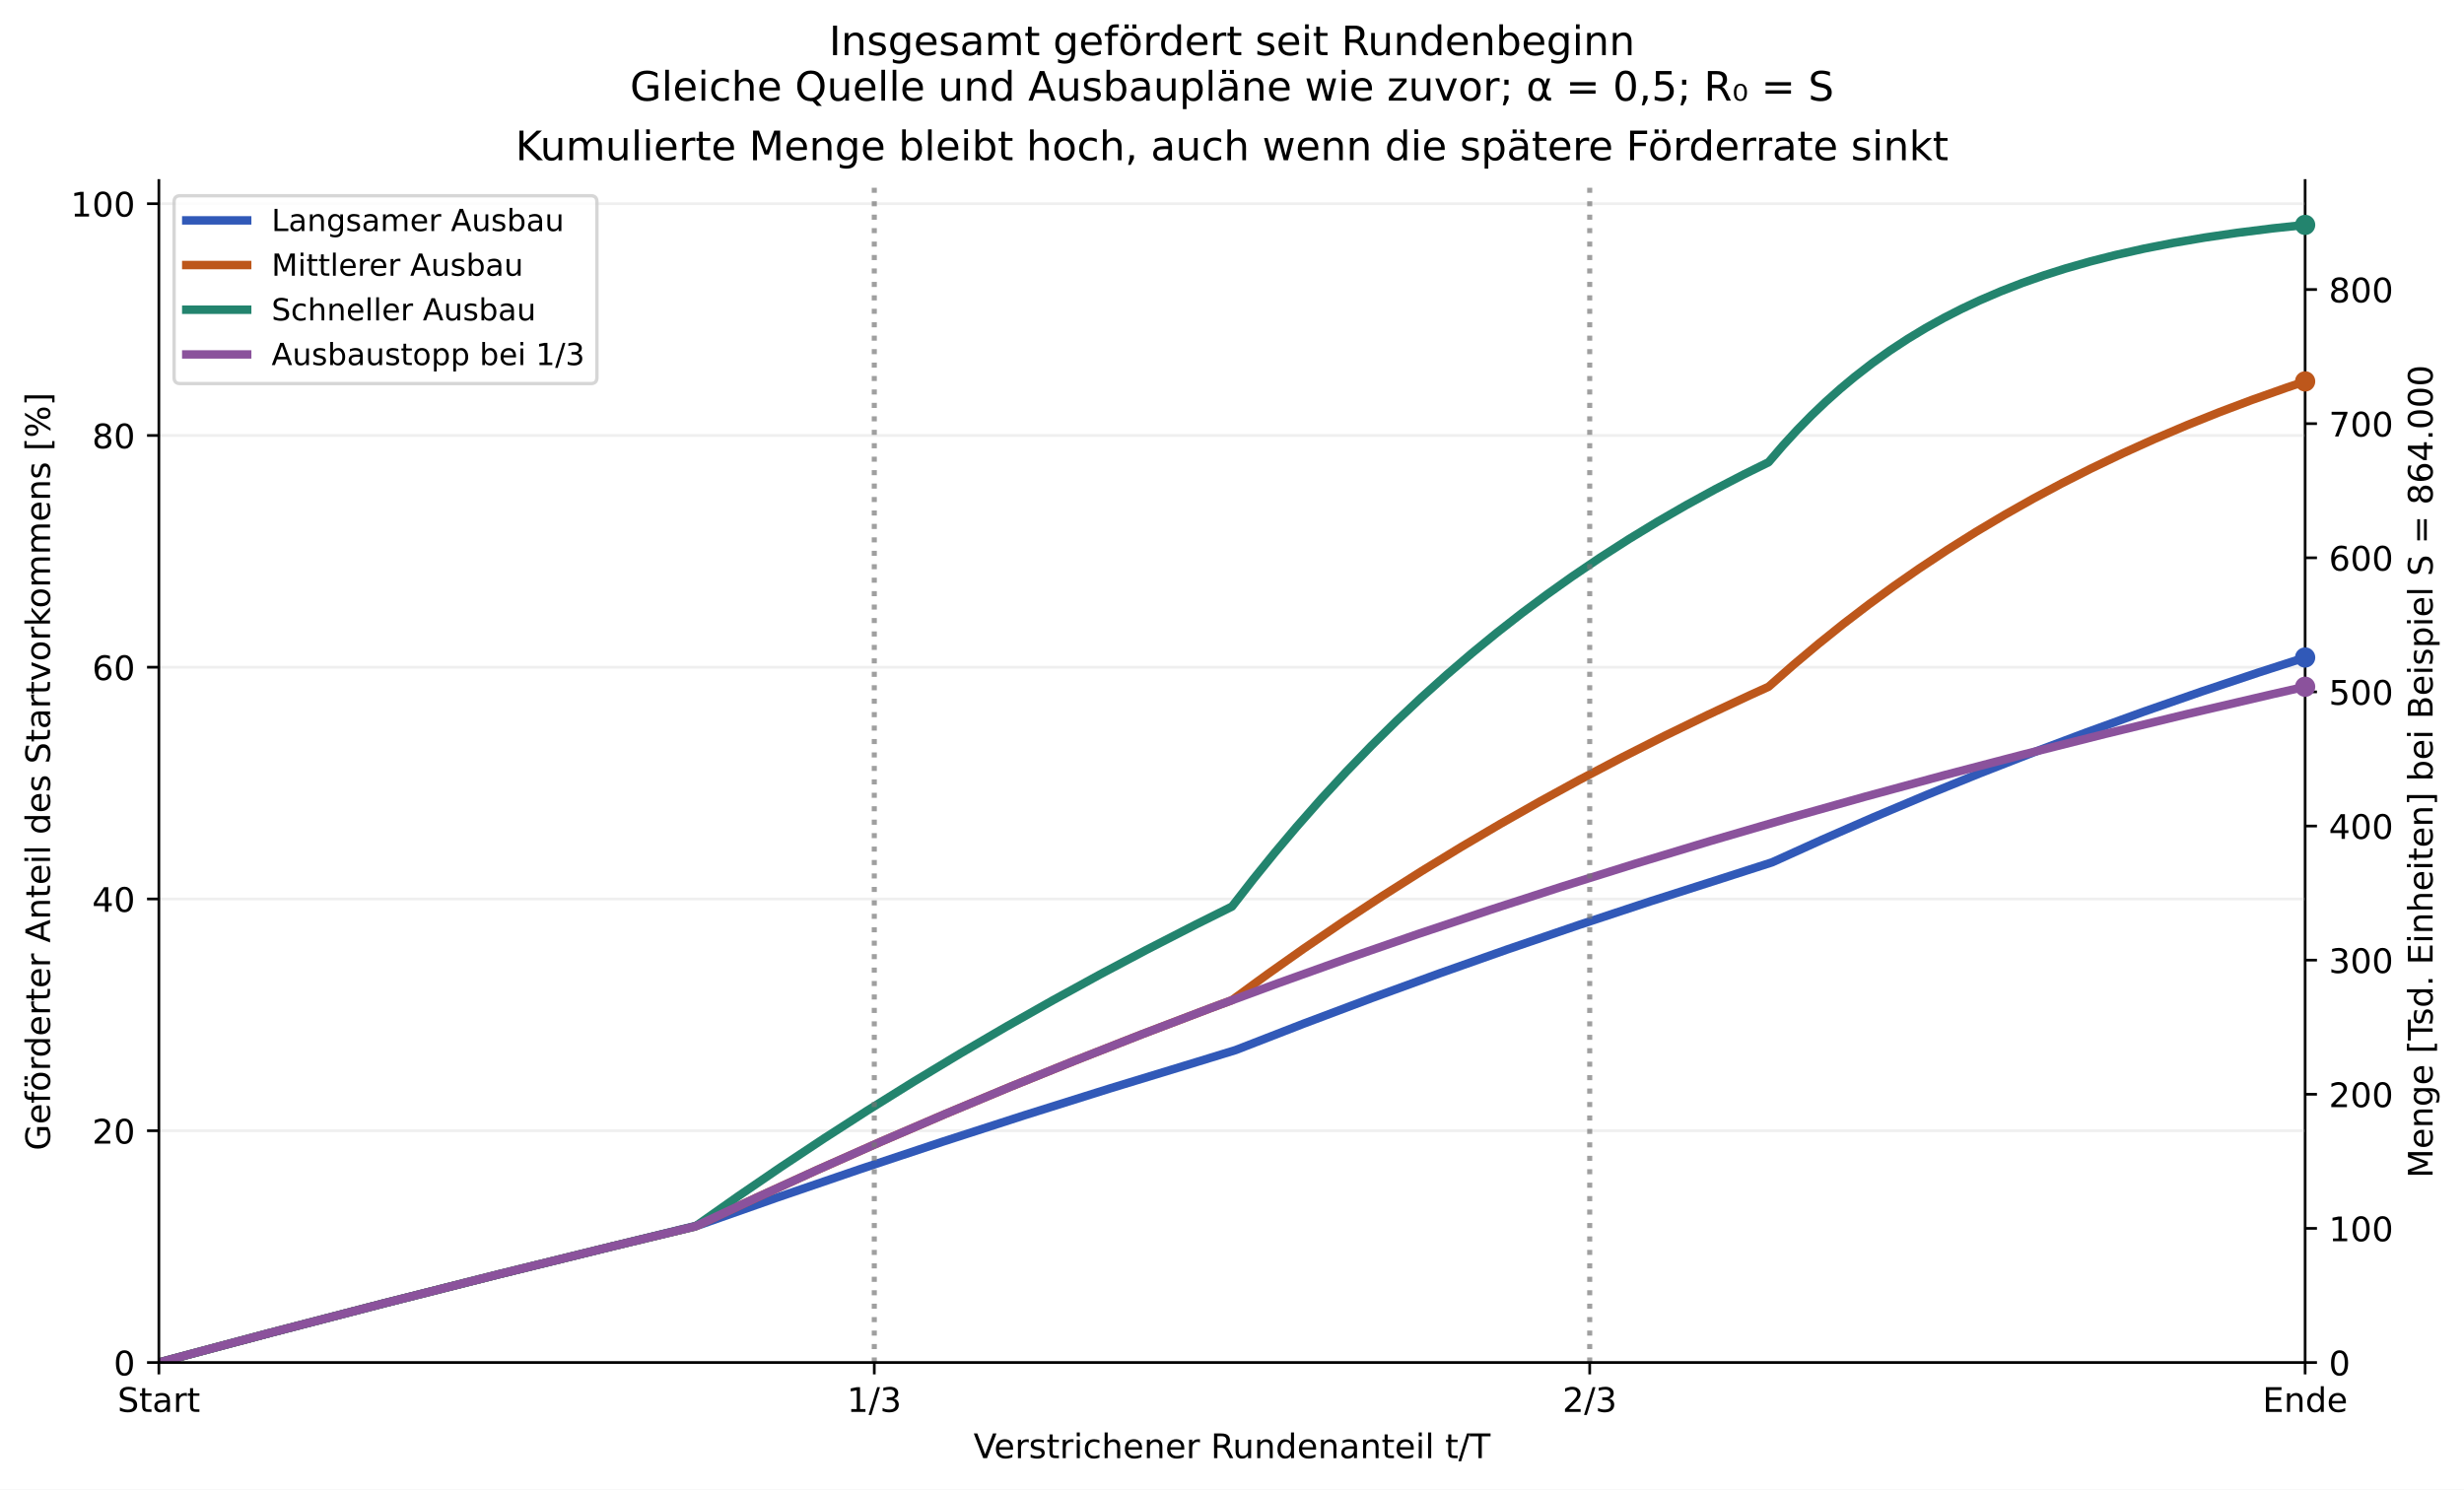
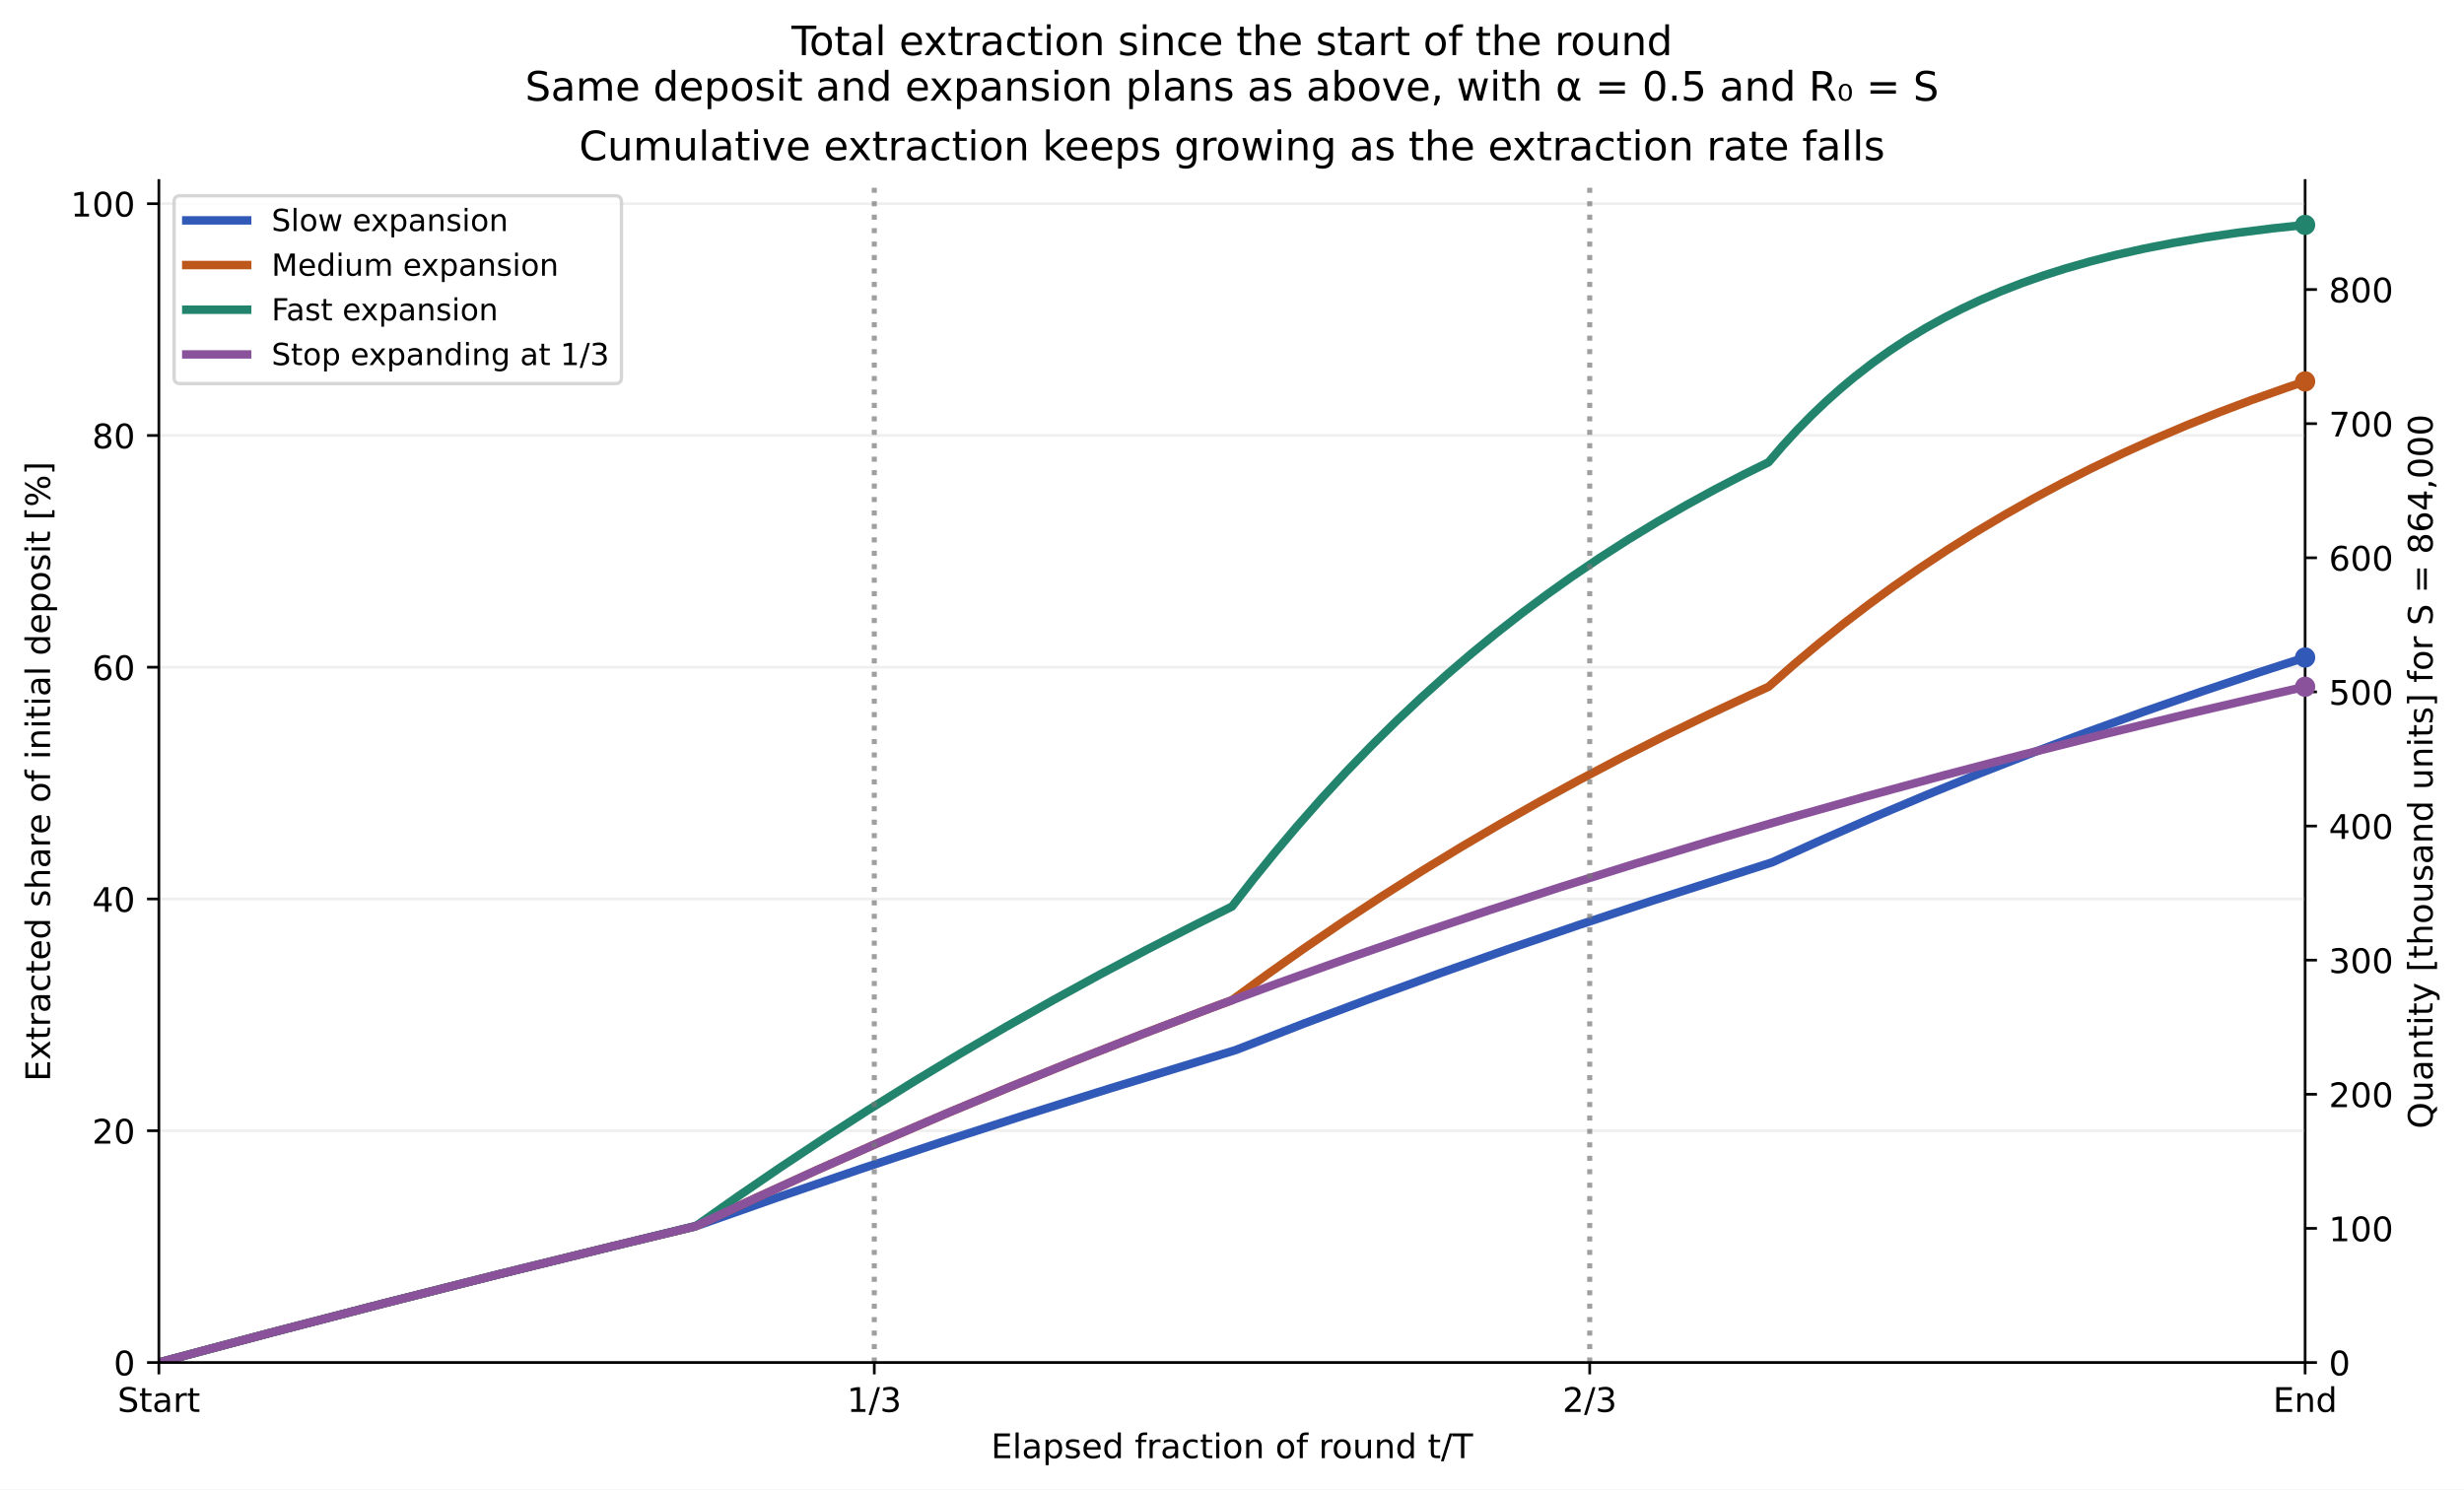
<svg xmlns="http://www.w3.org/2000/svg" xmlns:xlink="http://www.w3.org/1999/xlink" width="728.4pt" height="440.4pt" viewBox="0 0 728.4 440.4" version="1.1">
  <defs>
    <style type="text/css">*{stroke-linejoin: round; stroke-linecap: butt}</style>
  </defs>
  <g id="figure_1">
    <g id="patch_1">
      <path d="M 0 440.4 L 728.4 440.4 L 728.4 0 L 0 0 z " style="fill: #ffffff" />
    </g>
    <g id="axes_1">
      <g id="patch_2">
        <path d="M 46.966 402.843 L 681.434 402.843 L 681.434 53.37 L 46.966 53.37 z " style="fill: #ffffff" />
      </g>
      <g id="axes_2">
        <g id="patch_3">
          <path d="M 681.434 402.843 L 681.434 402.843 L 681.434 53.37 L 681.434 53.37 z " style="fill: #ffffff" />
        </g>
        <g id="matplotlib.axis_1" />
        <g id="matplotlib.axis_2">
          <g id="ytick_1">
            <g id="line2d_1">
              <defs>
                <path id="m08f52c2116" d="M 0 0 L 3.5 0 " style="stroke: #000000; stroke-width: 0.8" />
              </defs>
              <g>
                <use xlink:href="#m08f52c2116" x="681.434" y="402.843" style="stroke: #000000; stroke-width: 0.8" />
              </g>
            </g>
            <g id="text_1">
              <text style="font-size: 10px; font-family: 'DejaVu Sans', 'Bitstream Vera Sans', 'Computer Modern Sans Serif', 'Lucida Grande', 'Verdana', 'Geneva', 'Lucid', 'Arial', 'Helvetica', 'Avant Garde', sans-serif; text-anchor: start" x="688.434" y="406.642" transform="rotate(-0 688.4339 406.6425)">0</text>
            </g>
          </g>
          <g id="ytick_2">
            <g id="line2d_2">
              <g>
                <use xlink:href="#m08f52c2116" x="681.434" y="363.188" style="stroke: #000000; stroke-width: 0.8" />
              </g>
            </g>
            <g id="text_2">
              <text style="font-size: 10px; font-family: 'DejaVu Sans', 'Bitstream Vera Sans', 'Computer Modern Sans Serif', 'Lucida Grande', 'Verdana', 'Geneva', 'Lucid', 'Arial', 'Helvetica', 'Avant Garde', sans-serif; text-anchor: start" x="688.434" y="366.987" transform="rotate(-0 688.4339 366.9873)">100</text>
            </g>
          </g>
          <g id="ytick_3">
            <g id="line2d_3">
              <g>
                <use xlink:href="#m08f52c2116" x="681.434" y="323.533" style="stroke: #000000; stroke-width: 0.8" />
              </g>
            </g>
            <g id="text_3">
              <text style="font-size: 10px; font-family: 'DejaVu Sans', 'Bitstream Vera Sans', 'Computer Modern Sans Serif', 'Lucida Grande', 'Verdana', 'Geneva', 'Lucid', 'Arial', 'Helvetica', 'Avant Garde', sans-serif; text-anchor: start" x="688.434" y="327.332" transform="rotate(-0 688.4339 327.332)">200</text>
            </g>
          </g>
          <g id="ytick_4">
            <g id="line2d_4">
              <g>
                <use xlink:href="#m08f52c2116" x="681.434" y="283.878" style="stroke: #000000; stroke-width: 0.8" />
              </g>
            </g>
            <g id="text_4">
              <text style="font-size: 10px; font-family: 'DejaVu Sans', 'Bitstream Vera Sans', 'Computer Modern Sans Serif', 'Lucida Grande', 'Verdana', 'Geneva', 'Lucid', 'Arial', 'Helvetica', 'Avant Garde', sans-serif; text-anchor: start" x="688.434" y="287.677" transform="rotate(-0 688.4339 287.6768)">300</text>
            </g>
          </g>
          <g id="ytick_5">
            <g id="line2d_5">
              <g>
                <use xlink:href="#m08f52c2116" x="681.434" y="244.222" style="stroke: #000000; stroke-width: 0.8" />
              </g>
            </g>
            <g id="text_5">
              <text style="font-size: 10px; font-family: 'DejaVu Sans', 'Bitstream Vera Sans', 'Computer Modern Sans Serif', 'Lucida Grande', 'Verdana', 'Geneva', 'Lucid', 'Arial', 'Helvetica', 'Avant Garde', sans-serif; text-anchor: start" x="688.434" y="248.022" transform="rotate(-0 688.4339 248.0216)">400</text>
            </g>
          </g>
          <g id="ytick_6">
            <g id="line2d_6">
              <g>
                <use xlink:href="#m08f52c2116" x="681.434" y="204.567" style="stroke: #000000; stroke-width: 0.8" />
              </g>
            </g>
            <g id="text_6">
              <text style="font-size: 10px; font-family: 'DejaVu Sans', 'Bitstream Vera Sans', 'Computer Modern Sans Serif', 'Lucida Grande', 'Verdana', 'Geneva', 'Lucid', 'Arial', 'Helvetica', 'Avant Garde', sans-serif; text-anchor: start" x="688.434" y="208.366" transform="rotate(-0 688.4339 208.3664)">500</text>
            </g>
          </g>
          <g id="ytick_7">
            <g id="line2d_7">
              <g>
                <use xlink:href="#m08f52c2116" x="681.434" y="164.912" style="stroke: #000000; stroke-width: 0.8" />
              </g>
            </g>
            <g id="text_7">
              <text style="font-size: 10px; font-family: 'DejaVu Sans', 'Bitstream Vera Sans', 'Computer Modern Sans Serif', 'Lucida Grande', 'Verdana', 'Geneva', 'Lucid', 'Arial', 'Helvetica', 'Avant Garde', sans-serif; text-anchor: start" x="688.434" y="168.711" transform="rotate(-0 688.4339 168.7112)">600</text>
            </g>
          </g>
          <g id="ytick_8">
            <g id="line2d_8">
              <g>
                <use xlink:href="#m08f52c2116" x="681.434" y="125.257" style="stroke: #000000; stroke-width: 0.8" />
              </g>
            </g>
            <g id="text_8">
              <text style="font-size: 10px; font-family: 'DejaVu Sans', 'Bitstream Vera Sans', 'Computer Modern Sans Serif', 'Lucida Grande', 'Verdana', 'Geneva', 'Lucid', 'Arial', 'Helvetica', 'Avant Garde', sans-serif; text-anchor: start" x="688.434" y="129.056" transform="rotate(-0 688.4339 129.0559)">700</text>
            </g>
          </g>
          <g id="ytick_9">
            <g id="line2d_9">
              <g>
                <use xlink:href="#m08f52c2116" x="681.434" y="85.601" style="stroke: #000000; stroke-width: 0.8" />
              </g>
            </g>
            <g id="text_9">
              <text style="font-size: 10px; font-family: 'DejaVu Sans', 'Bitstream Vera Sans', 'Computer Modern Sans Serif', 'Lucida Grande', 'Verdana', 'Geneva', 'Lucid', 'Arial', 'Helvetica', 'Avant Garde', sans-serif; text-anchor: start" x="688.434" y="89.401" transform="rotate(-0 688.4339 89.40071)">800</text>
            </g>
          </g>
          <g id="text_10">
-             <text style="font-size: 10px; font-family: 'DejaVu Sans', 'Bitstream Vera Sans', 'Computer Modern Sans Serif', 'Lucida Grande', 'Verdana', 'Geneva', 'Lucid', 'Arial', 'Helvetica', 'Avant Garde', sans-serif; text-anchor: middle" x="719.12" y="228.107" transform="rotate(-90 719.1198 228.1065)">Menge [Tsd. Einheiten] bei Beispiel S = 864.000</text>
+             <text style="font-size: 10px; font-family: 'DejaVu Sans', 'Bitstream Vera Sans', 'Computer Modern Sans Serif', 'Lucida Grande', 'Verdana', 'Geneva', 'Lucid', 'Arial', 'Helvetica', 'Avant Garde', sans-serif; text-anchor: middle" x="719.12" y="228.107" transform="rotate(-90 719.1198 228.1065)">Quantity [thousand units] for S = 864,000</text>
          </g>
        </g>
        <g id="patch_4">
          <path d="M 681.434 402.843 L 681.434 53.37 " style="fill: none; stroke: #000000; stroke-width: 0.8; stroke-linejoin: miter; stroke-linecap: square" />
        </g>
      </g>
      <g id="matplotlib.axis_3">
        <g id="xtick_1">
          <g id="line2d_10">
            <defs>
              <path id="m0a67a91aad" d="M 0 0 L 0 3.5 " style="stroke: #000000; stroke-width: 0.8" />
            </defs>
            <g>
              <use xlink:href="#m0a67a91aad" x="46.966" y="402.843" style="stroke: #000000; stroke-width: 0.8" />
            </g>
          </g>
          <g id="text_11">
            <text style="font-size: 10px; font-family: 'DejaVu Sans', 'Bitstream Vera Sans', 'Computer Modern Sans Serif', 'Lucida Grande', 'Verdana', 'Geneva', 'Lucid', 'Arial', 'Helvetica', 'Avant Garde', sans-serif; text-anchor: middle" x="46.966" y="417.442" transform="rotate(-0 46.96563 417.4417)">Start</text>
          </g>
        </g>
        <g id="xtick_2">
          <g id="line2d_11">
            <g>
              <use xlink:href="#m0a67a91aad" x="258.455" y="402.843" style="stroke: #000000; stroke-width: 0.8" />
            </g>
          </g>
          <g id="text_12">
            <text style="font-size: 10px; font-family: 'DejaVu Sans', 'Bitstream Vera Sans', 'Computer Modern Sans Serif', 'Lucida Grande', 'Verdana', 'Geneva', 'Lucid', 'Arial', 'Helvetica', 'Avant Garde', sans-serif; text-anchor: middle" x="258.455" y="417.442" transform="rotate(-0 258.455 417.4417)">1/3</text>
          </g>
        </g>
        <g id="xtick_3">
          <g id="line2d_12">
            <g>
              <use xlink:href="#m0a67a91aad" x="469.944" y="402.843" style="stroke: #000000; stroke-width: 0.8" />
            </g>
          </g>
          <g id="text_13">
            <text style="font-size: 10px; font-family: 'DejaVu Sans', 'Bitstream Vera Sans', 'Computer Modern Sans Serif', 'Lucida Grande', 'Verdana', 'Geneva', 'Lucid', 'Arial', 'Helvetica', 'Avant Garde', sans-serif; text-anchor: middle" x="469.944" y="417.442" transform="rotate(-0 469.9445 417.4417)">2/3</text>
          </g>
        </g>
        <g id="xtick_4">
          <g id="line2d_13">
            <g>
              <use xlink:href="#m0a67a91aad" x="681.434" y="402.843" style="stroke: #000000; stroke-width: 0.8" />
            </g>
          </g>
          <g id="text_14">
-             <text style="font-size: 10px; font-family: 'DejaVu Sans', 'Bitstream Vera Sans', 'Computer Modern Sans Serif', 'Lucida Grande', 'Verdana', 'Geneva', 'Lucid', 'Arial', 'Helvetica', 'Avant Garde', sans-serif; text-anchor: middle" x="681.434" y="417.442" transform="rotate(-0 681.4339 417.4417)">Ende</text>
+             <text style="font-size: 10px; font-family: 'DejaVu Sans', 'Bitstream Vera Sans', 'Computer Modern Sans Serif', 'Lucida Grande', 'Verdana', 'Geneva', 'Lucid', 'Arial', 'Helvetica', 'Avant Garde', sans-serif; text-anchor: middle" x="681.434" y="417.442" transform="rotate(-0 681.4339 417.4417)">End</text>
          </g>
        </g>
        <g id="text_15">
-           <text style="font-size: 10px; font-family: 'DejaVu Sans', 'Bitstream Vera Sans', 'Computer Modern Sans Serif', 'Lucida Grande', 'Verdana', 'Geneva', 'Lucid', 'Arial', 'Helvetica', 'Avant Garde', sans-serif; text-anchor: middle" x="364.2" y="431.12" transform="rotate(-0 364.1998 431.1198)">Verstrichener Rundenanteil t/T</text>
+           <text style="font-size: 10px; font-family: 'DejaVu Sans', 'Bitstream Vera Sans', 'Computer Modern Sans Serif', 'Lucida Grande', 'Verdana', 'Geneva', 'Lucid', 'Arial', 'Helvetica', 'Avant Garde', sans-serif; text-anchor: middle" x="364.2" y="431.12" transform="rotate(-0 364.1998 431.1198)">Elapsed fraction of round t/T</text>
        </g>
      </g>
      <g id="matplotlib.axis_4">
        <g id="ytick_10">
          <g id="line2d_14">
            <path d="M 46.966 402.843 L 681.434 402.843 " clip-path="url(#pbd454ccfec)" style="fill: none; stroke: #b0b0b0; stroke-opacity: 0.2; stroke-width: 0.8; stroke-linecap: square" />
          </g>
          <g id="line2d_15">
            <defs>
              <path id="mc0fbed9ac0" d="M 0 0 L -3.5 0 " style="stroke: #000000; stroke-width: 0.8" />
            </defs>
            <g>
              <use xlink:href="#mc0fbed9ac0" x="46.966" y="402.843" style="stroke: #000000; stroke-width: 0.8" />
            </g>
          </g>
          <g id="text_16">
            <text style="font-size: 10px; font-family: 'DejaVu Sans', 'Bitstream Vera Sans', 'Computer Modern Sans Serif', 'Lucida Grande', 'Verdana', 'Geneva', 'Lucid', 'Arial', 'Helvetica', 'Avant Garde', sans-serif; text-anchor: end" x="39.966" y="406.642" transform="rotate(-0 39.96563 406.6425)">0</text>
          </g>
        </g>
        <g id="ytick_11">
          <g id="line2d_16">
            <path d="M 46.966 334.319 L 681.434 334.319 " clip-path="url(#pbd454ccfec)" style="fill: none; stroke: #b0b0b0; stroke-opacity: 0.2; stroke-width: 0.8; stroke-linecap: square" />
          </g>
          <g id="line2d_17">
            <g>
              <use xlink:href="#mc0fbed9ac0" x="46.966" y="334.319" style="stroke: #000000; stroke-width: 0.8" />
            </g>
          </g>
          <g id="text_17">
            <text style="font-size: 10px; font-family: 'DejaVu Sans', 'Bitstream Vera Sans', 'Computer Modern Sans Serif', 'Lucida Grande', 'Verdana', 'Geneva', 'Lucid', 'Arial', 'Helvetica', 'Avant Garde', sans-serif; text-anchor: end" x="39.966" y="338.118" transform="rotate(-0 39.96563 338.1183)">20</text>
          </g>
        </g>
        <g id="ytick_12">
          <g id="line2d_18">
            <path d="M 46.966 265.795 L 681.434 265.795 " clip-path="url(#pbd454ccfec)" style="fill: none; stroke: #b0b0b0; stroke-opacity: 0.2; stroke-width: 0.8; stroke-linecap: square" />
          </g>
          <g id="line2d_19">
            <g>
              <use xlink:href="#mc0fbed9ac0" x="46.966" y="265.795" style="stroke: #000000; stroke-width: 0.8" />
            </g>
          </g>
          <g id="text_18">
            <text style="font-size: 10px; font-family: 'DejaVu Sans', 'Bitstream Vera Sans', 'Computer Modern Sans Serif', 'Lucida Grande', 'Verdana', 'Geneva', 'Lucid', 'Arial', 'Helvetica', 'Avant Garde', sans-serif; text-anchor: end" x="39.966" y="269.594" transform="rotate(-0 39.96563 269.594)">40</text>
          </g>
        </g>
        <g id="ytick_13">
          <g id="line2d_20">
            <path d="M 46.966 197.271 L 681.434 197.271 " clip-path="url(#pbd454ccfec)" style="fill: none; stroke: #b0b0b0; stroke-opacity: 0.2; stroke-width: 0.8; stroke-linecap: square" />
          </g>
          <g id="line2d_21">
            <g>
              <use xlink:href="#mc0fbed9ac0" x="46.966" y="197.271" style="stroke: #000000; stroke-width: 0.8" />
            </g>
          </g>
          <g id="text_19">
            <text style="font-size: 10px; font-family: 'DejaVu Sans', 'Bitstream Vera Sans', 'Computer Modern Sans Serif', 'Lucida Grande', 'Verdana', 'Geneva', 'Lucid', 'Arial', 'Helvetica', 'Avant Garde', sans-serif; text-anchor: end" x="39.966" y="201.07" transform="rotate(-0 39.96563 201.0698)">60</text>
          </g>
        </g>
        <g id="ytick_14">
          <g id="line2d_22">
            <path d="M 46.966 128.746 L 681.434 128.746 " clip-path="url(#pbd454ccfec)" style="fill: none; stroke: #b0b0b0; stroke-opacity: 0.2; stroke-width: 0.8; stroke-linecap: square" />
          </g>
          <g id="line2d_23">
            <g>
              <use xlink:href="#mc0fbed9ac0" x="46.966" y="128.746" style="stroke: #000000; stroke-width: 0.8" />
            </g>
          </g>
          <g id="text_20">
            <text style="font-size: 10px; font-family: 'DejaVu Sans', 'Bitstream Vera Sans', 'Computer Modern Sans Serif', 'Lucida Grande', 'Verdana', 'Geneva', 'Lucid', 'Arial', 'Helvetica', 'Avant Garde', sans-serif; text-anchor: end" x="39.966" y="132.546" transform="rotate(-0 39.96563 132.5456)">80</text>
          </g>
        </g>
        <g id="ytick_15">
          <g id="line2d_24">
            <path d="M 46.966 60.222 L 681.434 60.222 " clip-path="url(#pbd454ccfec)" style="fill: none; stroke: #b0b0b0; stroke-opacity: 0.2; stroke-width: 0.8; stroke-linecap: square" />
          </g>
          <g id="line2d_25">
            <g>
              <use xlink:href="#mc0fbed9ac0" x="46.966" y="60.222" style="stroke: #000000; stroke-width: 0.8" />
            </g>
          </g>
          <g id="text_21">
            <text style="font-size: 10px; font-family: 'DejaVu Sans', 'Bitstream Vera Sans', 'Computer Modern Sans Serif', 'Lucida Grande', 'Verdana', 'Geneva', 'Lucid', 'Arial', 'Helvetica', 'Avant Garde', sans-serif; text-anchor: end" x="39.966" y="64.021" transform="rotate(-0 39.96563 64.02137)">100</text>
          </g>
        </g>
        <g id="text_22">
-           <text style="font-size: 10px; font-family: 'DejaVu Sans', 'Bitstream Vera Sans', 'Computer Modern Sans Serif', 'Lucida Grande', 'Verdana', 'Geneva', 'Lucid', 'Arial', 'Helvetica', 'Avant Garde', sans-serif; text-anchor: middle" x="14.798" y="228.107" transform="rotate(-90 14.79844 228.1065)">Geförderter Anteil des Startvorkommens [%]</text>
+           <text style="font-size: 10px; font-family: 'DejaVu Sans', 'Bitstream Vera Sans', 'Computer Modern Sans Serif', 'Lucida Grande', 'Verdana', 'Geneva', 'Lucid', 'Arial', 'Helvetica', 'Avant Garde', sans-serif; text-anchor: middle" x="14.798" y="228.107" transform="rotate(-90 14.79844 228.1065)">Extracted share of initial deposit [%]</text>
        </g>
      </g>
      <g id="line2d_26">
        <path d="M 46.966 402.843 L 79.746 394.106 L 113.585 385.32 L 147.423 376.765 L 181.261 368.435 L 206.64 362.207 L 229.904 354.015 L 254.225 345.689 L 278.547 337.598 L 302.868 329.737 L 328.247 321.772 L 353.625 314.042 L 365.257 310.472 L 385.349 302.671 L 405.44 295.114 L 425.532 287.792 L 445.623 280.699 L 466.772 273.471 L 487.921 266.48 L 509.07 259.718 L 523.874 254.954 L 538.679 248.257 L 553.483 241.789 L 569.345 235.107 L 585.206 228.67 L 601.068 222.47 L 616.93 216.498 L 633.849 210.371 L 650.768 204.483 L 667.687 198.827 L 681.434 194.395 L 681.434 194.395 " clip-path="url(#pbd454ccfec)" style="fill: none; stroke: #3159b8; stroke-width: 2.5; stroke-linecap: square" />
      </g>
      <g id="line2d_27">
        <path d="M 46.966 402.843 L 79.746 394.106 L 113.585 385.32 L 147.423 376.765 L 181.261 368.435 L 205.583 362.584 L 223.559 354.138 L 241.536 345.927 L 260.57 337.483 L 279.604 329.289 L 298.638 321.337 L 317.672 313.619 L 337.764 305.721 L 357.855 298.069 L 364.2 295.702 L 374.774 287.982 L 385.349 280.515 L 396.981 272.584 L 408.613 264.938 L 420.244 257.568 L 431.876 250.463 L 443.508 243.614 L 455.14 237.011 L 466.772 230.647 L 479.461 223.964 L 492.151 217.544 L 504.84 211.375 L 517.53 205.448 L 522.817 203.048 L 530.219 196.536 L 537.621 190.321 L 545.023 184.389 L 552.425 178.728 L 559.827 173.324 L 567.23 168.168 L 575.689 162.561 L 584.149 157.246 L 592.608 152.207 L 601.068 147.43 L 609.527 142.901 L 617.987 138.607 L 627.504 134.042 L 637.021 129.743 L 646.538 125.694 L 656.055 121.882 L 665.572 118.291 L 676.147 114.546 L 681.434 112.765 L 681.434 112.765 " clip-path="url(#pbd454ccfec)" style="fill: none; stroke: #bd571b; stroke-width: 2.5; stroke-linecap: square" />
      </g>
      <g id="line2d_28">
        <path d="M 46.966 402.843 L 79.746 394.106 L 113.585 385.32 L 147.423 376.765 L 181.261 368.435 L 205.583 362.584 L 218.272 353.648 L 230.961 344.976 L 243.651 336.56 L 256.34 328.393 L 270.087 319.818 L 283.834 311.517 L 297.581 303.481 L 311.327 295.702 L 325.074 288.172 L 338.821 280.883 L 353.625 273.293 L 364.2 268.032 L 370.544 259.884 L 376.889 252.055 L 383.234 244.533 L 390.636 236.13 L 398.038 228.109 L 405.44 220.455 L 412.842 213.149 L 420.244 206.176 L 427.647 199.522 L 435.049 193.17 L 442.451 187.109 L 449.853 181.323 L 457.255 175.802 L 464.657 170.532 L 473.117 164.803 L 481.576 159.371 L 490.036 154.222 L 498.496 149.34 L 506.955 144.711 L 515.415 140.323 L 522.817 136.671 L 527.047 131.741 L 531.276 127.128 L 535.506 122.813 L 539.736 118.777 L 543.966 115 L 548.196 111.468 L 553.483 107.37 L 558.77 103.6 L 564.057 100.132 L 569.345 96.941 L 574.632 94.005 L 579.919 91.304 L 585.206 88.819 L 591.551 86.098 L 597.896 83.635 L 604.24 81.407 L 610.585 79.391 L 617.987 77.28 L 625.389 75.402 L 633.849 73.507 L 642.308 71.849 L 651.825 70.229 L 661.342 68.835 L 671.917 67.513 L 681.434 66.497 L 681.434 66.497 " clip-path="url(#pbd454ccfec)" style="fill: none; stroke: #23846e; stroke-width: 2.5; stroke-linecap: square" />
      </g>
      <g id="line2d_29">
        <path d="M 46.966 402.843 L 79.746 394.106 L 113.585 385.32 L 147.423 376.765 L 181.261 368.435 L 205.583 362.584 L 223.559 354.138 L 241.536 345.927 L 260.57 337.483 L 279.604 329.289 L 298.638 321.337 L 317.672 313.619 L 337.764 305.721 L 357.855 298.069 L 377.947 290.655 L 398.038 283.472 L 419.187 276.153 L 440.336 269.074 L 461.485 262.227 L 483.691 255.279 L 505.898 248.57 L 528.104 242.092 L 551.368 235.544 L 574.632 229.232 L 597.896 223.147 L 622.217 217.02 L 646.538 211.123 L 671.917 205.206 L 681.434 203.048 L 681.434 203.048 " clip-path="url(#pbd454ccfec)" style="fill: none; stroke: #8b529c; stroke-width: 2.5; stroke-linecap: square" />
      </g>
      <g id="line2d_30">
        <path d="M 258.455 402.843 L 258.455 53.37 " clip-path="url(#pbd454ccfec)" style="fill: none; stroke-dasharray: 1.5,2.475; stroke-dashoffset: 0; stroke: #777777; stroke-opacity: 0.7; stroke-width: 1.5" />
      </g>
      <g id="line2d_31">
        <path d="M 469.944 402.843 L 469.944 53.37 " clip-path="url(#pbd454ccfec)" style="fill: none; stroke-dasharray: 1.5,2.475; stroke-dashoffset: 0; stroke: #777777; stroke-opacity: 0.7; stroke-width: 1.5" />
      </g>
      <g id="patch_5">
        <path d="M 46.966 402.843 L 46.966 53.37 " style="fill: none; stroke: #000000; stroke-width: 0.8; stroke-linejoin: miter; stroke-linecap: square" />
      </g>
      <g id="patch_6">
        <path d="M 46.966 402.843 L 681.434 402.843 " style="fill: none; stroke: #000000; stroke-width: 0.8; stroke-linejoin: miter; stroke-linecap: square" />
      </g>
      <g id="PathCollection_1">
        <defs>
          <path id="mfa3fba32a5" d="M 0 2.5 C 0.663 2.5 1.299 2.237 1.768 1.768 C 2.237 1.299 2.5 0.663 2.5 0 C 2.5 -0.663 2.237 -1.299 1.768 -1.768 C 1.299 -2.237 0.663 -2.5 0 -2.5 C -0.663 -2.5 -1.299 -2.237 -1.768 -1.768 C -2.237 -1.299 -2.5 -0.663 -2.5 0 C -2.5 0.663 -2.237 1.299 -1.768 1.768 C -1.299 2.237 -0.663 2.5 0 2.5 z " style="stroke: #3159b8" />
        </defs>
        <g>
          <use xlink:href="#mfa3fba32a5" x="681.434" y="194.395" style="fill: #3159b8; stroke: #3159b8" />
        </g>
      </g>
      <g id="PathCollection_2">
        <defs>
          <path id="m6069bda6bf" d="M 0 2.5 C 0.663 2.5 1.299 2.237 1.768 1.768 C 2.237 1.299 2.5 0.663 2.5 0 C 2.5 -0.663 2.237 -1.299 1.768 -1.768 C 1.299 -2.237 0.663 -2.5 0 -2.5 C -0.663 -2.5 -1.299 -2.237 -1.768 -1.768 C -2.237 -1.299 -2.5 -0.663 -2.5 0 C -2.5 0.663 -2.237 1.299 -1.768 1.768 C -1.299 2.237 -0.663 2.5 0 2.5 z " style="stroke: #bd571b" />
        </defs>
        <g>
          <use xlink:href="#m6069bda6bf" x="681.434" y="112.765" style="fill: #bd571b; stroke: #bd571b" />
        </g>
      </g>
      <g id="PathCollection_3">
        <defs>
          <path id="mec4a479112" d="M 0 2.5 C 0.663 2.5 1.299 2.237 1.768 1.768 C 2.237 1.299 2.5 0.663 2.5 0 C 2.5 -0.663 2.237 -1.299 1.768 -1.768 C 1.299 -2.237 0.663 -2.5 0 -2.5 C -0.663 -2.5 -1.299 -2.237 -1.768 -1.768 C -2.237 -1.299 -2.5 -0.663 -2.5 0 C -2.5 0.663 -2.237 1.299 -1.768 1.768 C -1.299 2.237 -0.663 2.5 0 2.5 z " style="stroke: #23846e" />
        </defs>
        <g>
          <use xlink:href="#mec4a479112" x="681.434" y="66.497" style="fill: #23846e; stroke: #23846e" />
        </g>
      </g>
      <g id="PathCollection_4">
        <defs>
          <path id="m1d4058eb06" d="M 0 2.5 C 0.663 2.5 1.299 2.237 1.768 1.768 C 2.237 1.299 2.5 0.663 2.5 0 C 2.5 -0.663 2.237 -1.299 1.768 -1.768 C 1.299 -2.237 0.663 -2.5 0 -2.5 C -0.663 -2.5 -1.299 -2.237 -1.768 -1.768 C -2.237 -1.299 -2.5 -0.663 -2.5 0 C -2.5 0.663 -2.237 1.299 -1.768 1.768 C -1.299 2.237 -0.663 2.5 0 2.5 z " style="stroke: #8b529c" />
        </defs>
        <g>
          <use xlink:href="#m1d4058eb06" x="681.434" y="203.048" style="fill: #8b529c; stroke: #8b529c" />
        </g>
      </g>
      <g id="text_23">
-         <text style="font-size: 12px; font-family: 'DejaVu Sans', 'Bitstream Vera Sans', 'Computer Modern Sans Serif', 'Lucida Grande', 'Verdana', 'Geneva', 'Lucid', 'Arial', 'Helvetica', 'Avant Garde', sans-serif; text-anchor: middle" x="364.2" y="47.37" transform="rotate(-0 364.1998 47.36973)">Kumulierte Menge bleibt hoch, auch wenn die spätere Förderrate sinkt</text>
+         <text style="font-size: 12px; font-family: 'DejaVu Sans', 'Bitstream Vera Sans', 'Computer Modern Sans Serif', 'Lucida Grande', 'Verdana', 'Geneva', 'Lucid', 'Arial', 'Helvetica', 'Avant Garde', sans-serif; text-anchor: middle" x="364.2" y="47.37" transform="rotate(-0 364.1998 47.36973)">Cumulative extraction keeps growing as the extraction rate falls</text>
      </g>
      <g id="legend_1">
        <g id="patch_7">
-           <path d="M 53.266 113.411 L 174.655 113.411 Q 176.455 113.411 176.455 111.611 L 176.455 59.67 Q 176.455 57.87 174.655 57.87 L 53.266 57.87 Q 51.466 57.87 51.466 59.67 L 51.466 111.611 Q 51.466 113.411 53.266 113.411 z " style="fill: #ffffff; opacity: 0.8; stroke: #cccccc; stroke-linejoin: miter" />
+           <path d="M 53.266 113.411 L 181.908 113.411 Q 183.708 113.411 183.708 111.611 L 183.708 59.67 Q 183.708 57.87 181.908 57.87 L 53.266 57.87 Q 51.466 57.87 51.466 59.67 L 51.466 111.611 Q 51.466 113.411 53.266 113.411 z " style="fill: #ffffff; opacity: 0.8; stroke: #cccccc; stroke-linejoin: miter" />
        </g>
        <g id="line2d_32">
          <path d="M 55.066 65.158 L 64.066 65.158 L 73.066 65.158 " style="fill: none; stroke: #3159b8; stroke-width: 2.5; stroke-linecap: square" />
        </g>
        <g id="text_24">
-           <text style="font-size: 9px; font-family: 'DejaVu Sans', 'Bitstream Vera Sans', 'Computer Modern Sans Serif', 'Lucida Grande', 'Verdana', 'Geneva', 'Lucid', 'Arial', 'Helvetica', 'Avant Garde', sans-serif; text-anchor: start" x="80.266" y="68.308" transform="rotate(-0 80.26562 68.30832)">Langsamer Ausbau</text>
+           <text style="font-size: 9px; font-family: 'DejaVu Sans', 'Bitstream Vera Sans', 'Computer Modern Sans Serif', 'Lucida Grande', 'Verdana', 'Geneva', 'Lucid', 'Arial', 'Helvetica', 'Avant Garde', sans-serif; text-anchor: start" x="80.266" y="68.308" transform="rotate(-0 80.26562 68.30832)">Slow expansion</text>
        </g>
        <g id="line2d_33">
          <path d="M 55.066 78.369 L 64.066 78.369 L 73.066 78.369 " style="fill: none; stroke: #bd571b; stroke-width: 2.5; stroke-linecap: square" />
        </g>
        <g id="text_25">
-           <text style="font-size: 9px; font-family: 'DejaVu Sans', 'Bitstream Vera Sans', 'Computer Modern Sans Serif', 'Lucida Grande', 'Verdana', 'Geneva', 'Lucid', 'Arial', 'Helvetica', 'Avant Garde', sans-serif; text-anchor: start" x="80.266" y="81.519" transform="rotate(-0 80.26562 81.51864)">Mittlerer Ausbau</text>
+           <text style="font-size: 9px; font-family: 'DejaVu Sans', 'Bitstream Vera Sans', 'Computer Modern Sans Serif', 'Lucida Grande', 'Verdana', 'Geneva', 'Lucid', 'Arial', 'Helvetica', 'Avant Garde', sans-serif; text-anchor: start" x="80.266" y="81.519" transform="rotate(-0 80.26562 81.51864)">Medium expansion</text>
        </g>
        <g id="line2d_34">
          <path d="M 55.066 91.579 L 64.066 91.579 L 73.066 91.579 " style="fill: none; stroke: #23846e; stroke-width: 2.5; stroke-linecap: square" />
        </g>
        <g id="text_26">
-           <text style="font-size: 9px; font-family: 'DejaVu Sans', 'Bitstream Vera Sans', 'Computer Modern Sans Serif', 'Lucida Grande', 'Verdana', 'Geneva', 'Lucid', 'Arial', 'Helvetica', 'Avant Garde', sans-serif; text-anchor: start" x="80.266" y="94.729" transform="rotate(-0 80.26562 94.72895)">Schneller Ausbau</text>
+           <text style="font-size: 9px; font-family: 'DejaVu Sans', 'Bitstream Vera Sans', 'Computer Modern Sans Serif', 'Lucida Grande', 'Verdana', 'Geneva', 'Lucid', 'Arial', 'Helvetica', 'Avant Garde', sans-serif; text-anchor: start" x="80.266" y="94.729" transform="rotate(-0 80.26562 94.72895)">Fast expansion</text>
        </g>
        <g id="line2d_35">
          <path d="M 55.066 104.789 L 64.066 104.789 L 73.066 104.789 " style="fill: none; stroke: #8b529c; stroke-width: 2.5; stroke-linecap: square" />
        </g>
        <g id="text_27">
-           <text style="font-size: 9px; font-family: 'DejaVu Sans', 'Bitstream Vera Sans', 'Computer Modern Sans Serif', 'Lucida Grande', 'Verdana', 'Geneva', 'Lucid', 'Arial', 'Helvetica', 'Avant Garde', sans-serif; text-anchor: start" x="80.266" y="107.939" transform="rotate(-0 80.26562 107.9393)">Ausbaustopp bei 1/3</text>
+           <text style="font-size: 9px; font-family: 'DejaVu Sans', 'Bitstream Vera Sans', 'Computer Modern Sans Serif', 'Lucida Grande', 'Verdana', 'Geneva', 'Lucid', 'Arial', 'Helvetica', 'Avant Garde', sans-serif; text-anchor: start" x="80.266" y="107.939" transform="rotate(-0 80.26562 107.9393)">Stop expanding at 1/3</text>
        </g>
      </g>
    </g>
    <g id="text_28">
-       <text style="font-size: 12px; font-family: 'DejaVu Sans', 'Bitstream Vera Sans', 'Computer Modern Sans Serif', 'Lucida Grande', 'Verdana', 'Geneva', 'Lucid', 'Arial', 'Helvetica', 'Avant Garde', sans-serif" transform="translate(245.0894 16.31812)">Insgesamt gefördert seit Rundenbeginn</text>
-       <text style="font-size: 12px; font-family: 'DejaVu Sans', 'Bitstream Vera Sans', 'Computer Modern Sans Serif', 'Lucida Grande', 'Verdana', 'Geneva', 'Lucid', 'Arial', 'Helvetica', 'Avant Garde', sans-serif" transform="translate(186.2454 29.7555)">Gleiche Quelle und Ausbaupläne wie zuvor; α = 0,5; R₀ = S</text>
+       <text style="font-size: 12px; font-family: 'DejaVu Sans', 'Bitstream Vera Sans', 'Computer Modern Sans Serif', 'Lucida Grande', 'Verdana', 'Geneva', 'Lucid', 'Arial', 'Helvetica', 'Avant Garde', sans-serif" transform="translate(233.9613 16.31812)">Total extraction since the start of the round</text>
+       <text style="font-size: 12px; font-family: 'DejaVu Sans', 'Bitstream Vera Sans', 'Computer Modern Sans Serif', 'Lucida Grande', 'Verdana', 'Geneva', 'Lucid', 'Arial', 'Helvetica', 'Avant Garde', sans-serif" transform="translate(155.2301 29.7555)">Same deposit and expansion plans as above, with α = 0.5 and R₀ = S</text>
    </g>
  </g>
  <defs>
    <clipPath id="pbd454ccfec">
      <rect x="46.966" y="53.37" width="634.468" height="349.474" />
    </clipPath>
  </defs>
</svg>
